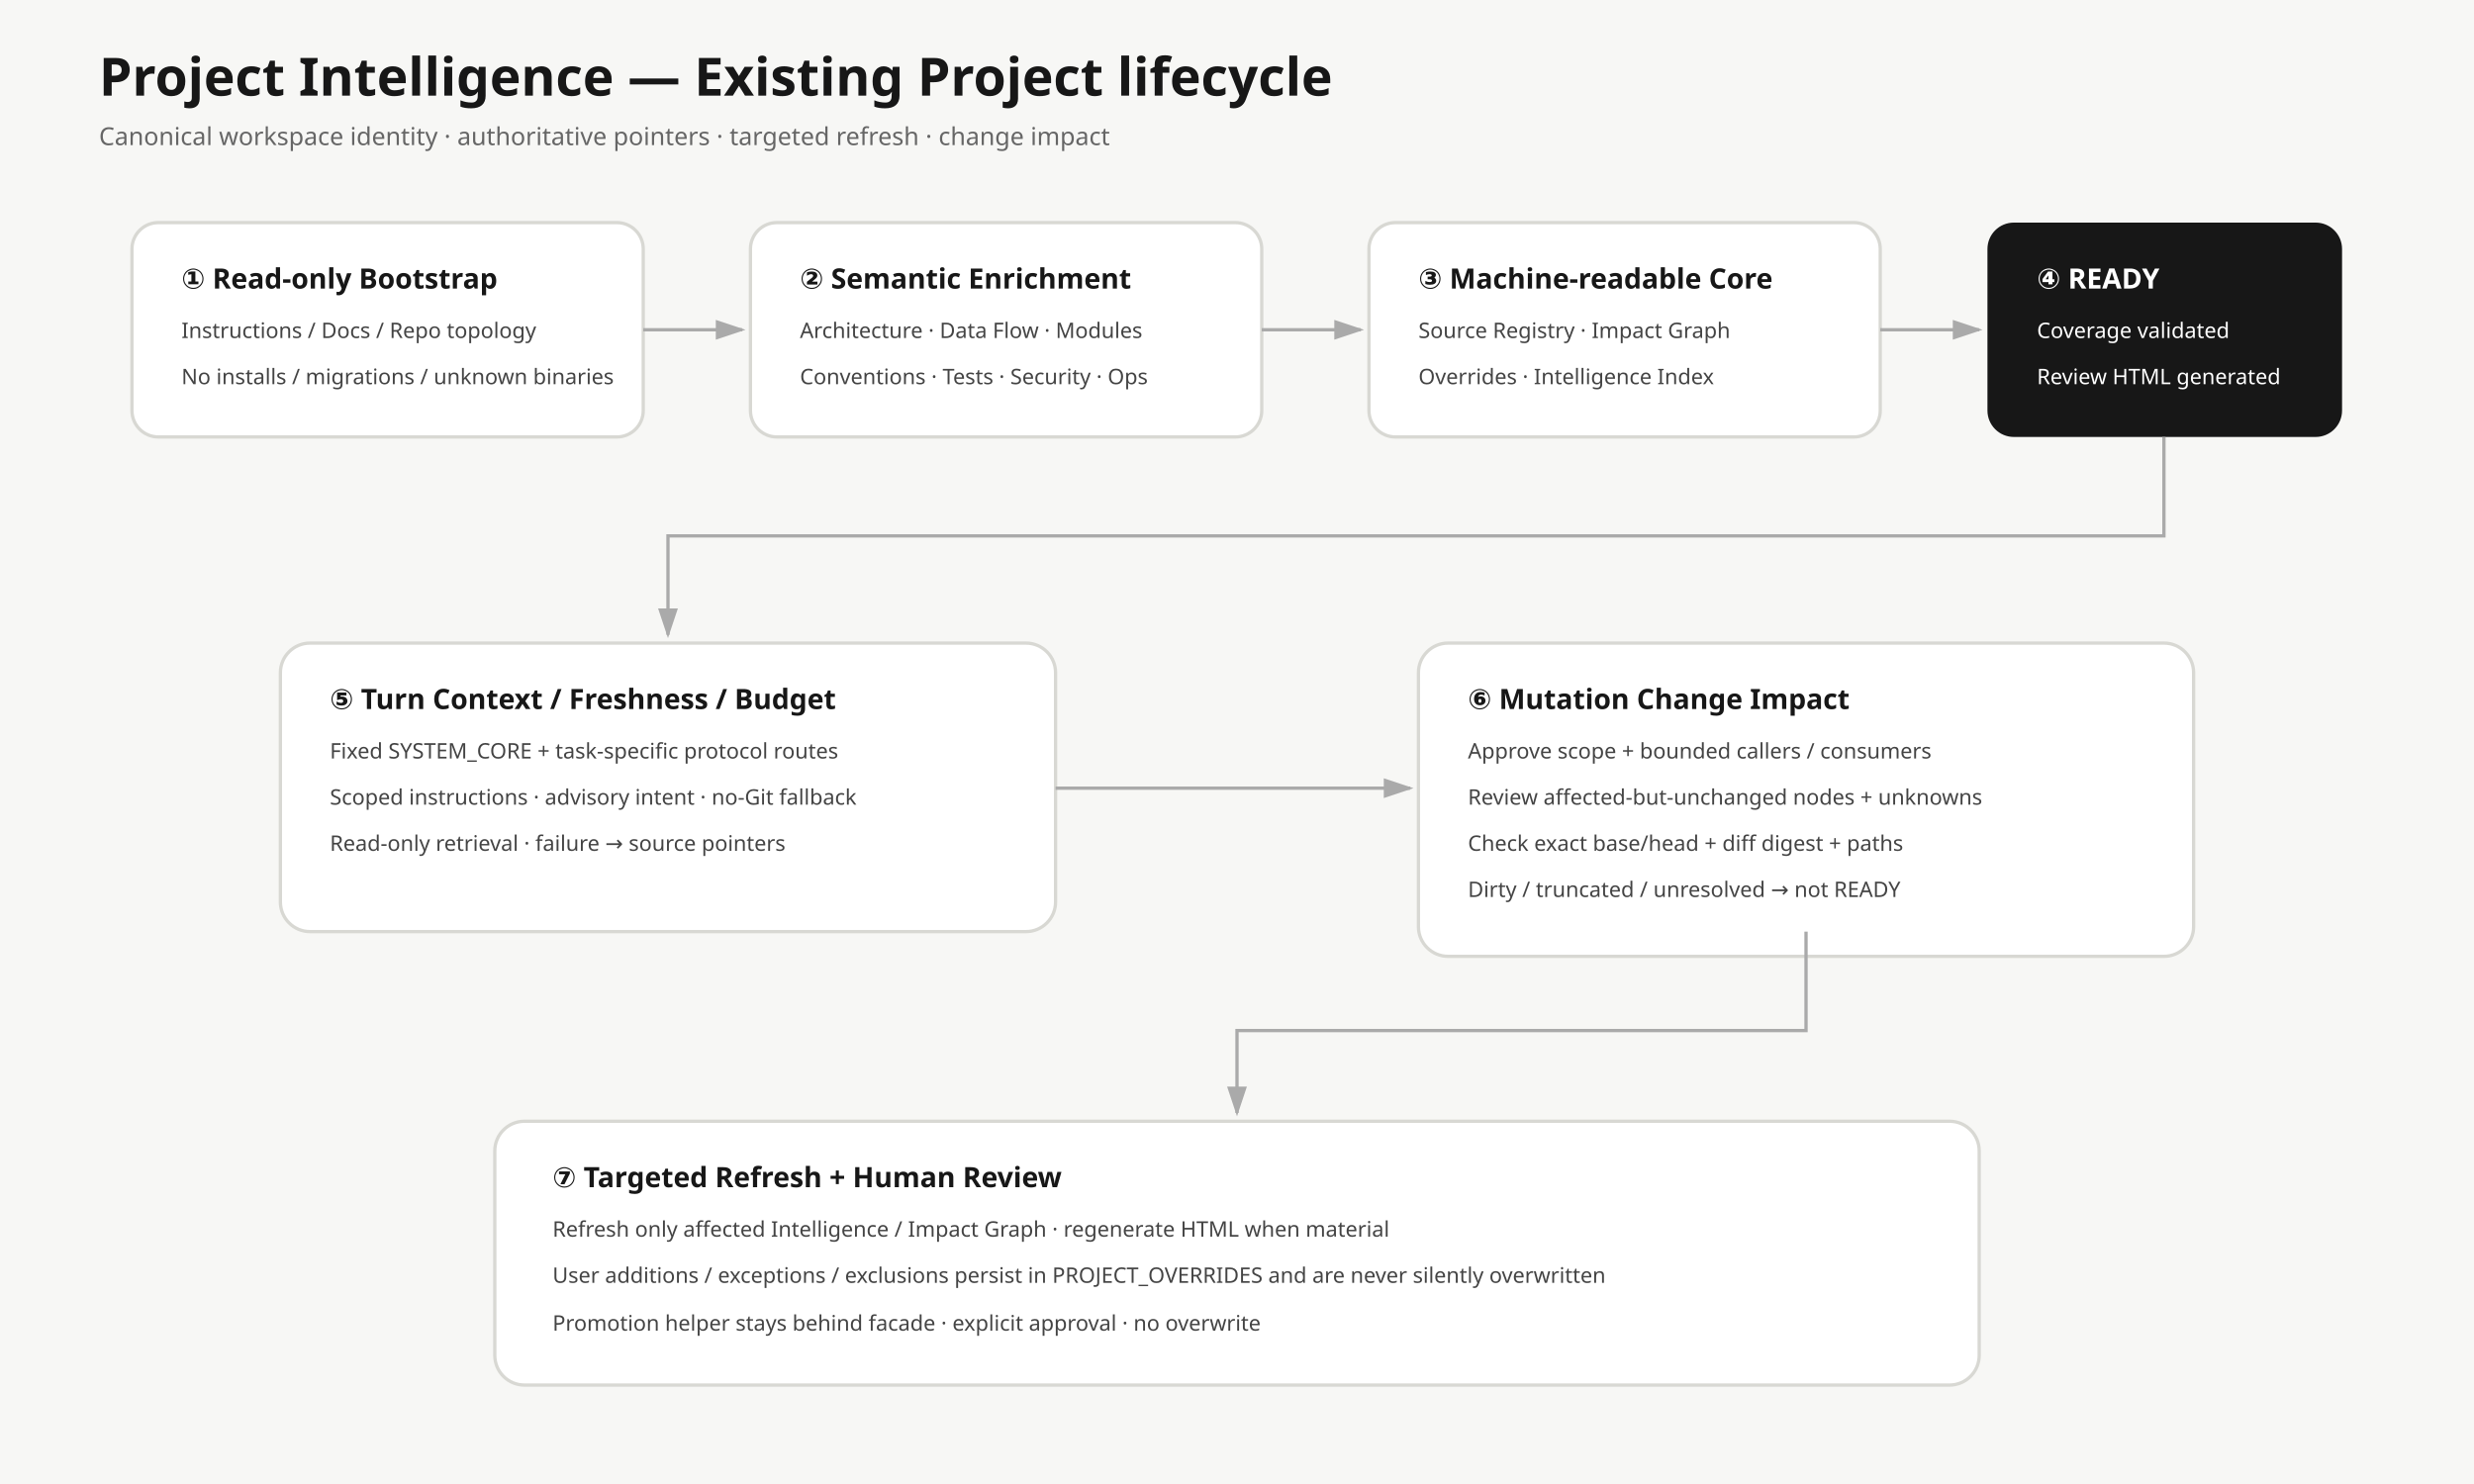
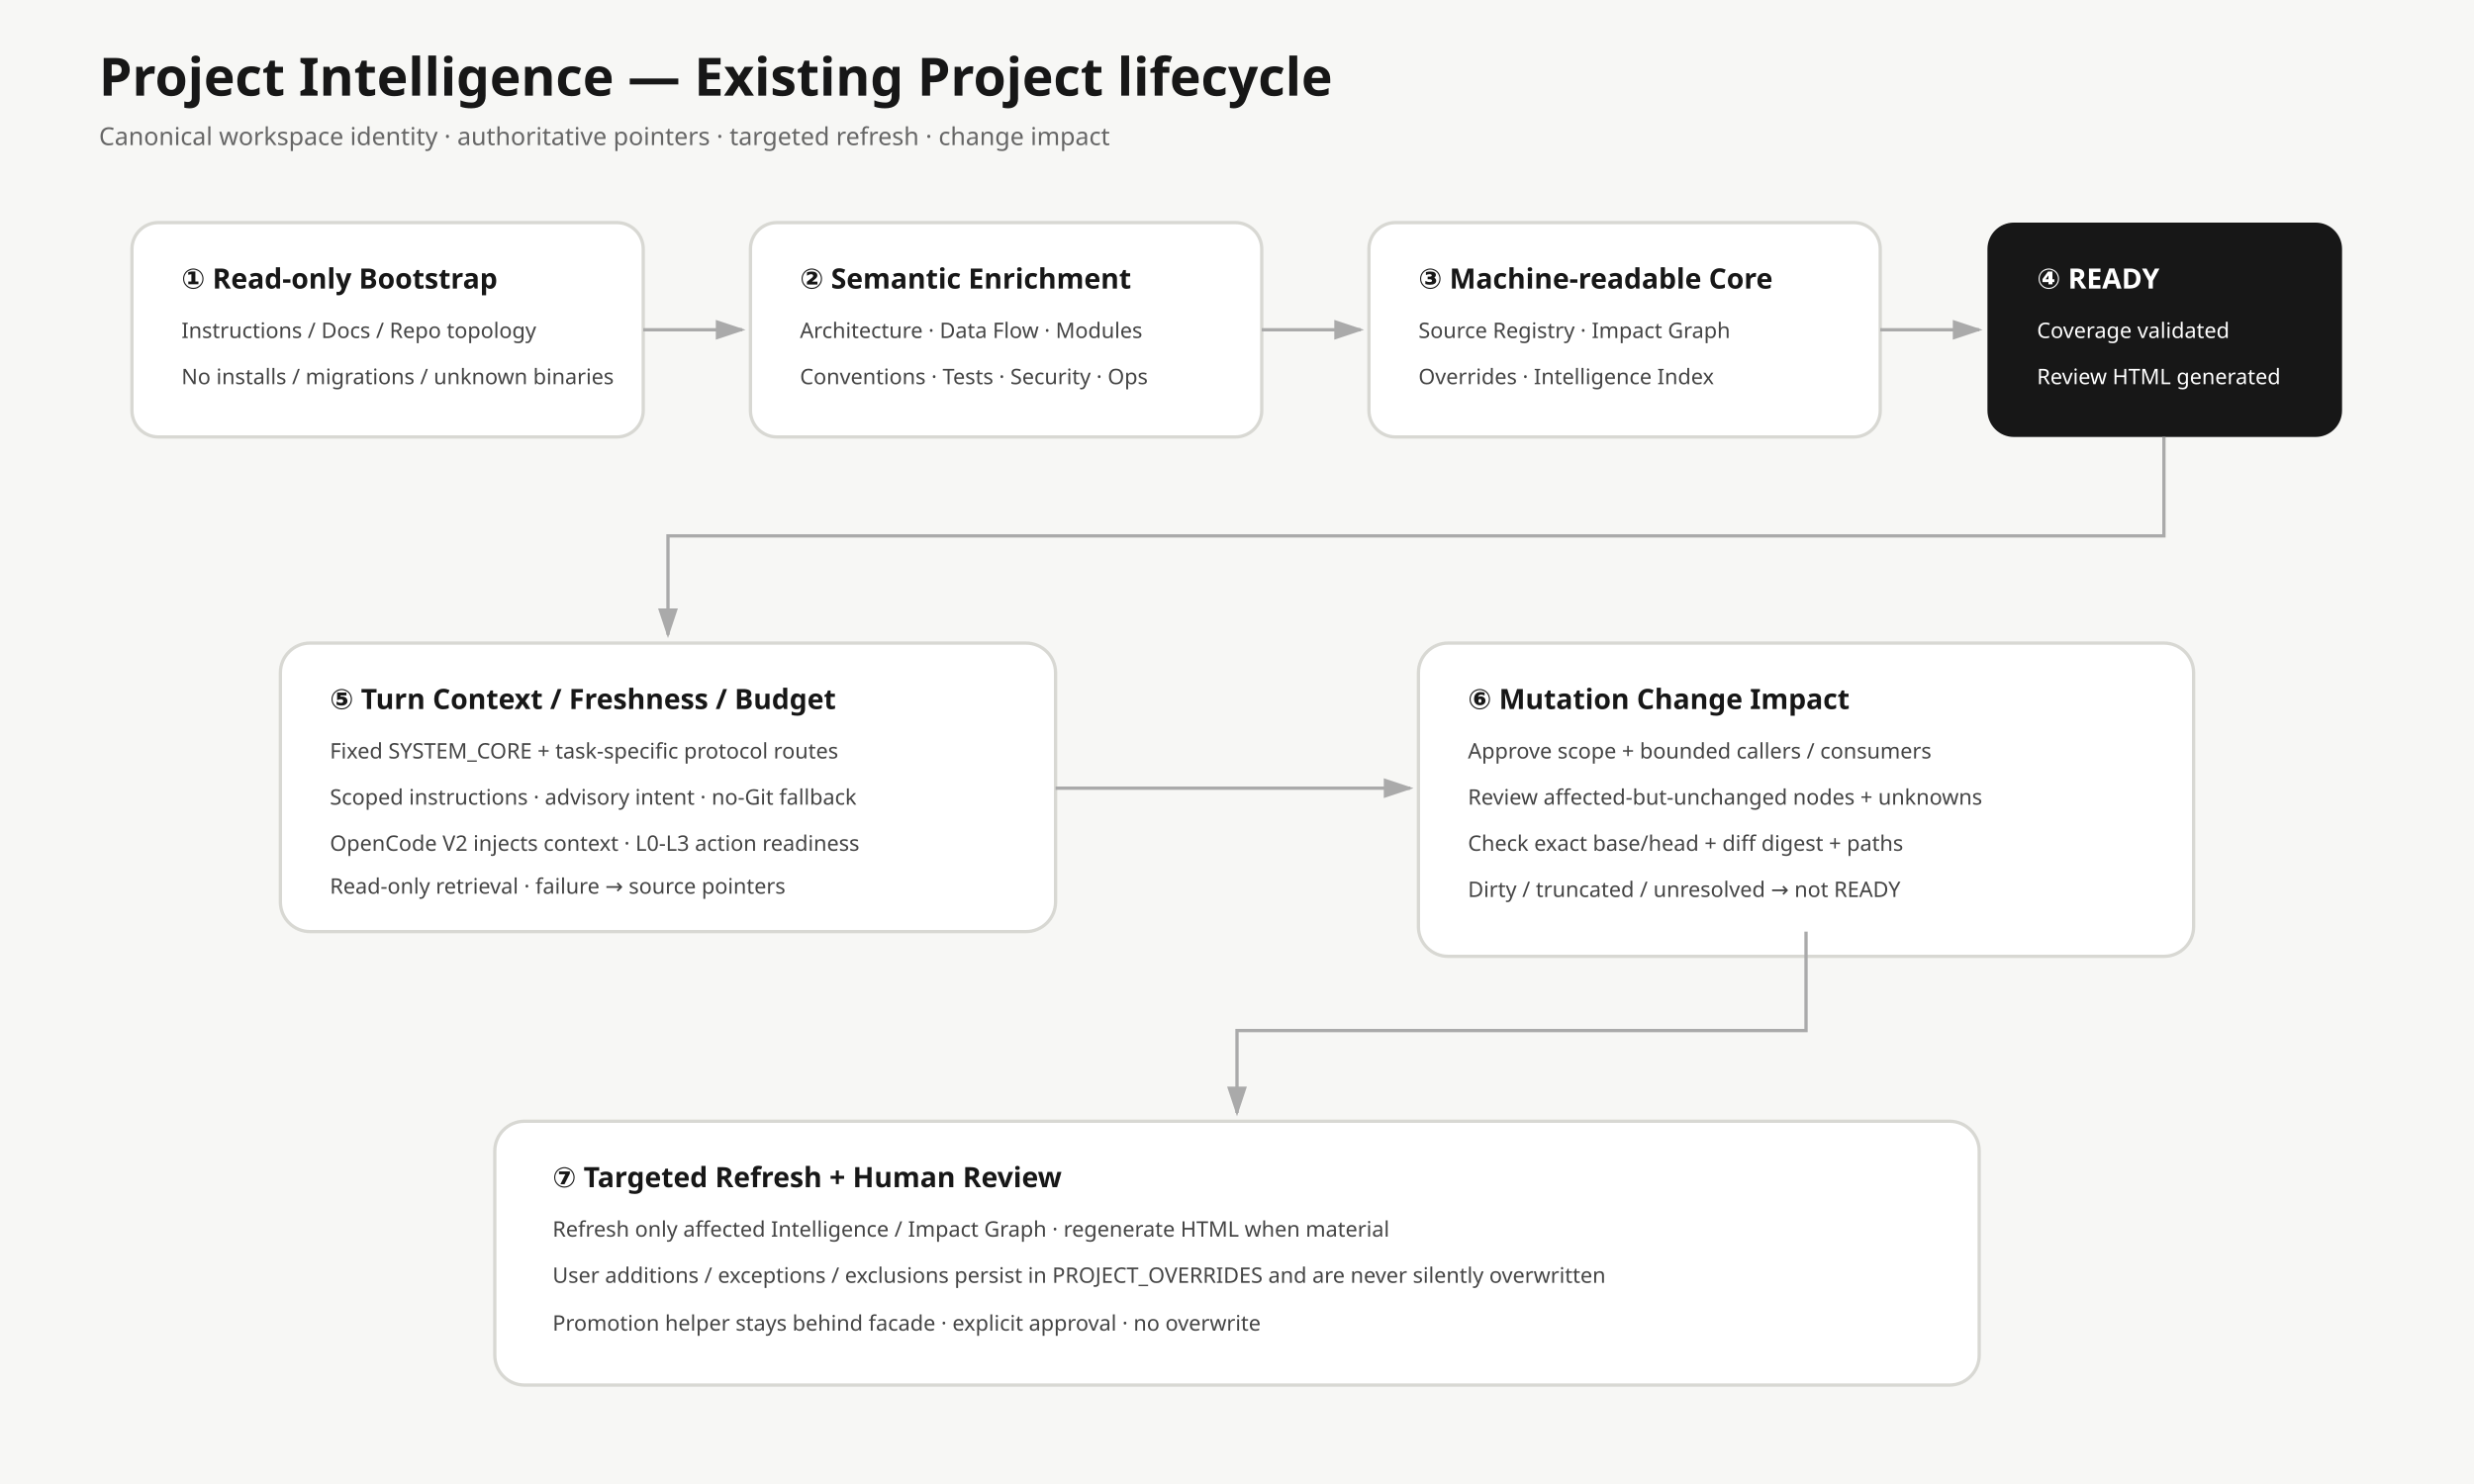
<svg xmlns="http://www.w3.org/2000/svg" width="1500" height="900" viewBox="0 0 1500 900">
  <rect width="1500" height="900" fill="#f7f7f5" />
  <style>.title{font:700 32px system-ui,sans-serif;fill:#171717}.sub{font:400 15px system-ui,sans-serif;fill:#666}.h{font:700 17px system-ui,sans-serif;fill:#171717}.t{font:400 13px system-ui,sans-serif;fill:#444}.box{fill:#fff;stroke:#d8d8d3;stroke-width:2}.dark{fill:#171717}.white{fill:#fff}.line{stroke:#aaa;stroke-width:2;fill:none;marker-end:url(#a)}</style>
  <defs>
    <marker id="a" markerWidth="10" markerHeight="10" refX="8" refY="3" orient="auto">
      <path d="M0,0 L0,6 L9,3 z" fill="#aaa" />
    </marker>
  </defs>
  <text x="60" y="58" class="title">Project Intelligence — Existing Project lifecycle</text>
  <text x="60" y="88" class="sub">Canonical workspace identity · authoritative pointers · targeted refresh · change impact</text>
  <rect x="80" y="135" width="310" height="130" rx="16" class="box" />
  <text x="110" y="175" class="h">① Read-only Bootstrap</text>
  <text x="110" y="205" class="t">Instructions / Docs / Repo topology</text>
  <text x="110" y="233" class="t">No installs / migrations / unknown binaries</text>
  <rect x="455" y="135" width="310" height="130" rx="16" class="box" />
  <text x="485" y="175" class="h">② Semantic Enrichment</text>
  <text x="485" y="205" class="t">Architecture · Data Flow · Modules</text>
  <text x="485" y="233" class="t">Conventions · Tests · Security · Ops</text>
  <rect x="830" y="135" width="310" height="130" rx="16" class="box" />
  <text x="860" y="175" class="h">③ Machine-readable Core</text>
  <text x="860" y="205" class="t">Source Registry · Impact Graph</text>
  <text x="860" y="233" class="t">Overrides · Intelligence Index</text>
  <rect x="1205" y="135" width="215" height="130" rx="16" class="dark" />
  <text x="1235" y="175" class="h white">④ READY</text>
  <text x="1235" y="205" class="t white">Coverage validated</text>
  <text x="1235" y="233" class="t white">Review HTML generated</text>
  <path d="M390 200 L450 200" class="line" />
  <path d="M765 200 L825 200" class="line" />
  <path d="M1140 200 L1200 200" class="line" />
  <rect x="170" y="390" width="470" height="175" rx="18" class="box" />
  <text x="200" y="430" class="h">⑤ Turn Context / Freshness / Budget</text>
  <text x="200" y="460" class="t">Fixed SYSTEM_CORE + task-specific protocol routes</text>
  <text x="200" y="488" class="t">Scoped instructions · advisory intent · no-Git fallback</text>
-   <text x="200" y="516" class="t">Read-only retrieval · failure → source pointers</text>
+   <text x="200" y="516" class="t">OpenCode V2 injects context · L0-L3 action readiness</text>
+   <text x="200" y="542" class="t">Read-only retrieval · failure → source pointers</text>
  <rect x="860" y="390" width="470" height="190" rx="18" class="box" />
  <text x="890" y="430" class="h">⑥ Mutation Change Impact</text>
  <text x="890" y="460" class="t">Approve scope + bounded callers / consumers</text>
  <text x="890" y="488" class="t">Review affected-but-unchanged nodes + unknowns</text>
  <text x="890" y="516" class="t">Check exact base/head + diff digest + paths</text>
  <text x="890" y="544" class="t">Dirty / truncated / unresolved → not READY</text>
  <path d="M1312 265 L1312 325 L405 325 L405 385" class="line" />
  <path d="M640 478 L855 478" class="line" />
  <rect x="300" y="680" width="900" height="160" rx="18" class="box" />
  <text x="335" y="720" class="h">⑦ Targeted Refresh + Human Review</text>
  <text x="335" y="750" class="t">Refresh only affected Intelligence / Impact Graph · regenerate HTML when material</text>
  <text x="335" y="778" class="t">User additions / exceptions / exclusions persist in PROJECT_OVERRIDES and are never silently overwritten</text>
  <text x="335" y="807" class="t">Promotion helper stays behind facade · explicit approval · no overwrite</text>
  <path d="M1095 565 L1095 625 L750 625 L750 675" class="line" />
</svg>
